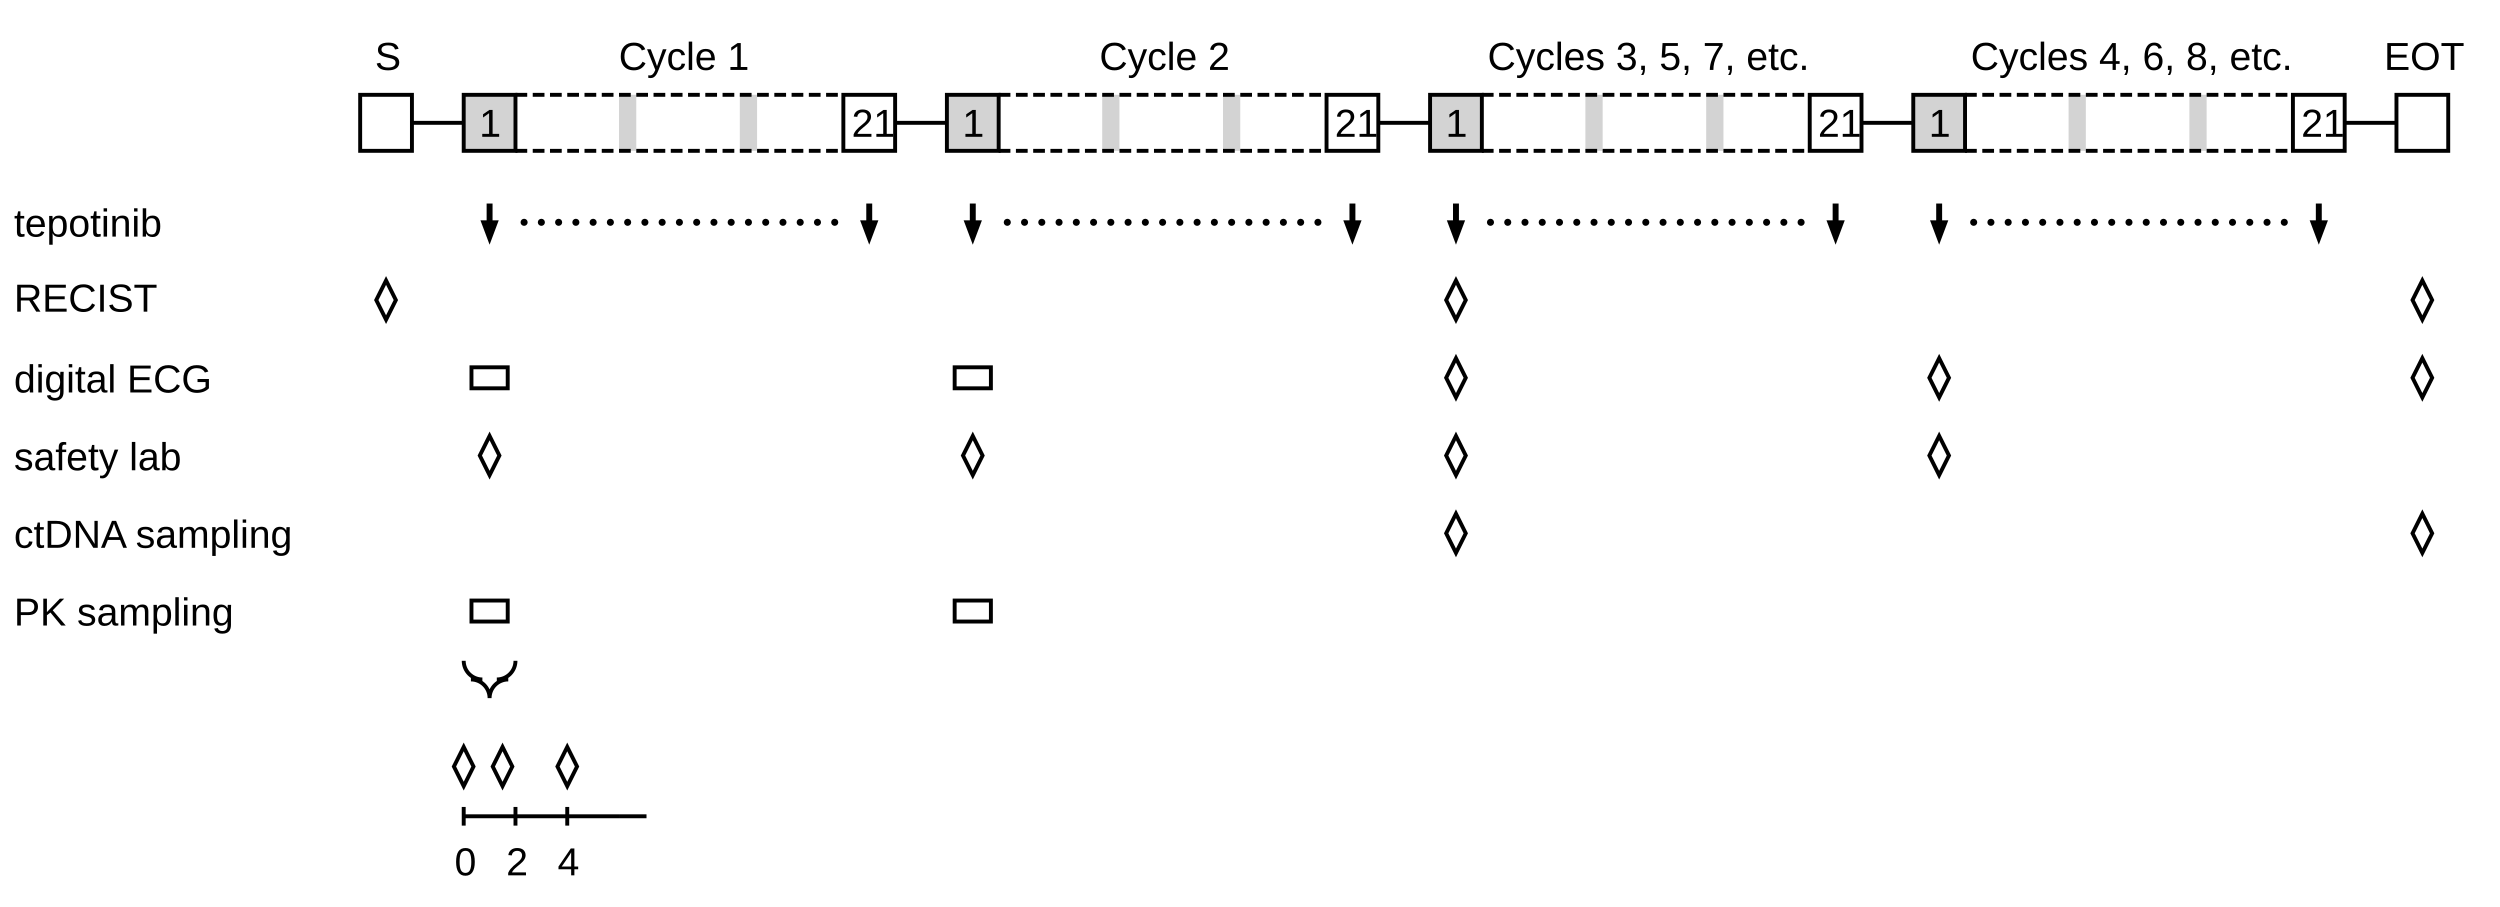
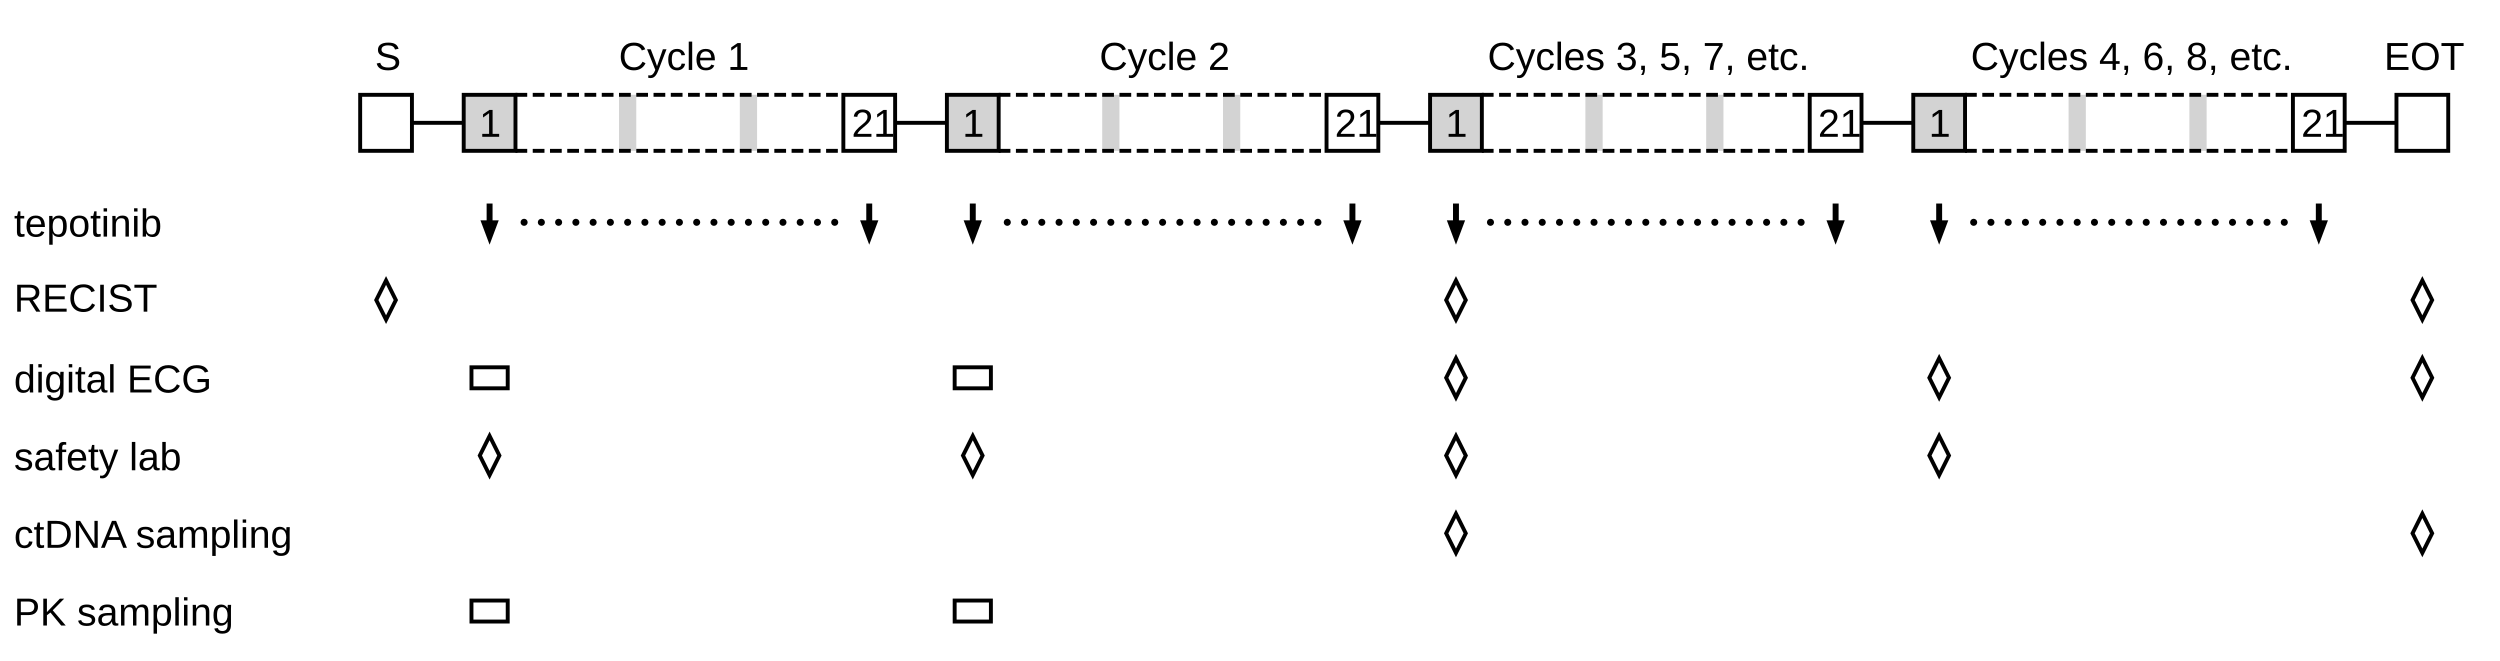
- <svg xmlns="http://www.w3.org/2000/svg" width="894.598" height="324.405">
+ <svg xmlns="http://www.w3.org/2000/svg" width="894.598" height="236.455">
  <style>text {font-family: Arial; font-size: 14px ;}</style>
  <text x="134.156" y="25.032">S</text>
  <text x="221.414" y="25.032">Cycle 1</text>
  <text x="393.402" y="25.032">Cycle 2</text>
  <text x="532.307" y="25.032">Cycles 3, 5, 7, etc.</text>
  <text x="705.211" y="25.032">Cycles 4, 6, 8, etc.</text>
  <text x="853.114" y="25.032">EOT</text>
  <rect x="128.882" y="33.932" width="18.525" height="20.043" style="stroke:black;  stroke-width:1.4; fill:none;" />
  <text x="138.145" y="48.964" />
  <line x1="147.407" y1="43.953" x2="165.933" y2="43.953" style="stroke:black; stroke-width:1.4; " />
  <rect x="165.933" y="33.932" width="18.525" height="20.043" style="stroke:black;  stroke-width:0; fill:lightgray;" />
  <rect x="165.933" y="33.932" width="18.525" height="20.043" style="stroke:black;  stroke-width:1.4; fill:none;" />
  <text x="171.504" y="48.964">1</text>
  <line x1="184.458" y1="33.932" x2="190.633" y2="33.932" style="stroke:black; stroke-width:1.4; stroke-dasharray: 4.2 4.2" />
  <line x1="184.458" y1="53.975" x2="190.633" y2="53.975" style="stroke:black; stroke-width:1.4; stroke-dasharray: 4.2 4.2" />
  <text x="187.546" y="48.964" />
  <line x1="190.633" y1="33.932" x2="196.808" y2="33.932" style="stroke:black; stroke-width:1.4; stroke-dasharray: 4.2 4.2" />
  <line x1="190.633" y1="53.975" x2="196.808" y2="53.975" style="stroke:black; stroke-width:1.4; stroke-dasharray: 4.2 4.2" />
  <text x="193.721" y="48.964" />
  <line x1="196.808" y1="33.932" x2="202.983" y2="33.932" style="stroke:black; stroke-width:1.4; stroke-dasharray: 4.2 4.2" />
  <line x1="196.808" y1="53.975" x2="202.983" y2="53.975" style="stroke:black; stroke-width:1.4; stroke-dasharray: 4.2 4.2" />
  <text x="199.896" y="48.964" />
  <line x1="202.983" y1="33.932" x2="209.159" y2="33.932" style="stroke:black; stroke-width:1.4; stroke-dasharray: 4.2 4.2" />
  <line x1="202.983" y1="53.975" x2="209.159" y2="53.975" style="stroke:black; stroke-width:1.4; stroke-dasharray: 4.2 4.2" />
  <text x="206.071" y="48.964" />
  <line x1="209.159" y1="33.932" x2="215.334" y2="33.932" style="stroke:black; stroke-width:1.4; stroke-dasharray: 4.2 4.2" />
  <line x1="209.159" y1="53.975" x2="215.334" y2="53.975" style="stroke:black; stroke-width:1.4; stroke-dasharray: 4.2 4.2" />
  <text x="212.246" y="48.964" />
  <line x1="215.334" y1="33.932" x2="221.509" y2="33.932" style="stroke:black; stroke-width:1.4; stroke-dasharray: 4.2 4.2" />
  <line x1="215.334" y1="53.975" x2="221.509" y2="53.975" style="stroke:black; stroke-width:1.4; stroke-dasharray: 4.2 4.2" />
  <text x="218.421" y="48.964" />
  <rect x="221.509" y="33.932" width="6.175" height="20.043" style="stroke:black;  stroke-width:0; fill:lightgray;" />
  <line x1="221.509" y1="33.932" x2="227.684" y2="33.932" style="stroke:black; stroke-width:1.4; stroke-dasharray: 4.2 4.2" />
  <line x1="221.509" y1="53.975" x2="227.684" y2="53.975" style="stroke:black; stroke-width:1.4; stroke-dasharray: 4.2 4.2" />
  <text x="224.596" y="48.964" />
  <line x1="227.684" y1="33.932" x2="233.859" y2="33.932" style="stroke:black; stroke-width:1.4; stroke-dasharray: 4.2 4.2" />
  <line x1="227.684" y1="53.975" x2="233.859" y2="53.975" style="stroke:black; stroke-width:1.4; stroke-dasharray: 4.2 4.2" />
  <text x="230.771" y="48.964" />
  <line x1="233.859" y1="33.932" x2="240.034" y2="33.932" style="stroke:black; stroke-width:1.4; stroke-dasharray: 4.2 4.2" />
  <line x1="233.859" y1="53.975" x2="240.034" y2="53.975" style="stroke:black; stroke-width:1.4; stroke-dasharray: 4.2 4.2" />
  <text x="236.947" y="48.964" />
  <line x1="240.034" y1="33.932" x2="246.209" y2="33.932" style="stroke:black; stroke-width:1.4; stroke-dasharray: 4.2 4.2" />
  <line x1="240.034" y1="53.975" x2="246.209" y2="53.975" style="stroke:black; stroke-width:1.4; stroke-dasharray: 4.2 4.2" />
  <text x="243.122" y="48.964" />
  <line x1="246.209" y1="33.932" x2="252.384" y2="33.932" style="stroke:black; stroke-width:1.4; stroke-dasharray: 4.2 4.2" />
  <line x1="246.209" y1="53.975" x2="252.384" y2="53.975" style="stroke:black; stroke-width:1.4; stroke-dasharray: 4.2 4.2" />
  <text x="249.297" y="48.964" />
  <line x1="252.384" y1="33.932" x2="258.56" y2="33.932" style="stroke:black; stroke-width:1.4; stroke-dasharray: 4.2 4.2" />
  <line x1="252.384" y1="53.975" x2="258.56" y2="53.975" style="stroke:black; stroke-width:1.4; stroke-dasharray: 4.2 4.2" />
  <text x="255.472" y="48.964" />
  <line x1="258.56" y1="33.932" x2="264.735" y2="33.932" style="stroke:black; stroke-width:1.4; stroke-dasharray: 4.2 4.2" />
  <line x1="258.56" y1="53.975" x2="264.735" y2="53.975" style="stroke:black; stroke-width:1.4; stroke-dasharray: 4.2 4.2" />
  <text x="261.647" y="48.964" />
  <rect x="264.735" y="33.932" width="6.175" height="20.043" style="stroke:black;  stroke-width:0; fill:lightgray;" />
  <line x1="264.735" y1="33.932" x2="270.91" y2="33.932" style="stroke:black; stroke-width:1.4; stroke-dasharray: 4.2 4.2" />
  <line x1="264.735" y1="53.975" x2="270.91" y2="53.975" style="stroke:black; stroke-width:1.4; stroke-dasharray: 4.2 4.2" />
  <text x="267.822" y="48.964" />
  <line x1="270.91" y1="33.932" x2="277.085" y2="33.932" style="stroke:black; stroke-width:1.4; stroke-dasharray: 4.2 4.2" />
  <line x1="270.91" y1="53.975" x2="277.085" y2="53.975" style="stroke:black; stroke-width:1.4; stroke-dasharray: 4.2 4.2" />
  <text x="273.997" y="48.964" />
  <line x1="277.085" y1="33.932" x2="283.26" y2="33.932" style="stroke:black; stroke-width:1.4; stroke-dasharray: 4.2 4.2" />
  <line x1="277.085" y1="53.975" x2="283.26" y2="53.975" style="stroke:black; stroke-width:1.4; stroke-dasharray: 4.2 4.2" />
  <text x="280.173" y="48.964" />
  <line x1="283.26" y1="33.932" x2="289.435" y2="33.932" style="stroke:black; stroke-width:1.4; stroke-dasharray: 4.2 4.2" />
  <line x1="283.26" y1="53.975" x2="289.435" y2="53.975" style="stroke:black; stroke-width:1.4; stroke-dasharray: 4.2 4.2" />
  <text x="286.348" y="48.964" />
  <line x1="289.435" y1="33.932" x2="295.61" y2="33.932" style="stroke:black; stroke-width:1.4; stroke-dasharray: 4.2 4.2" />
  <line x1="289.435" y1="53.975" x2="295.61" y2="53.975" style="stroke:black; stroke-width:1.4; stroke-dasharray: 4.2 4.2" />
  <text x="292.523" y="48.964" />
  <line x1="295.61" y1="33.932" x2="301.785" y2="33.932" style="stroke:black; stroke-width:1.4; stroke-dasharray: 4.2 4.2" />
  <line x1="295.61" y1="53.975" x2="301.785" y2="53.975" style="stroke:black; stroke-width:1.4; stroke-dasharray: 4.2 4.2" />
  <text x="298.698" y="48.964" />
  <rect x="301.785" y="33.932" width="18.525" height="20.043" style="stroke:black;  stroke-width:1.4; fill:none;" />
  <text x="304.752" y="48.964">21</text>
  <line x1="320.311" y1="43.953" x2="338.836" y2="43.953" style="stroke:black; stroke-width:1.4; " />
  <rect x="338.836" y="33.932" width="18.525" height="20.043" style="stroke:black;  stroke-width:0; fill:lightgray;" />
  <rect x="338.836" y="33.932" width="18.525" height="20.043" style="stroke:black;  stroke-width:1.4; fill:none;" />
  <text x="344.408" y="48.964">1</text>
  <line x1="357.362" y1="33.932" x2="363.537" y2="33.932" style="stroke:black; stroke-width:1.4; stroke-dasharray: 4.2 4.2" />
  <line x1="357.362" y1="53.975" x2="363.537" y2="53.975" style="stroke:black; stroke-width:1.4; stroke-dasharray: 4.2 4.2" />
  <text x="360.449" y="48.964" />
  <line x1="363.537" y1="33.932" x2="369.712" y2="33.932" style="stroke:black; stroke-width:1.4; stroke-dasharray: 4.2 4.2" />
  <line x1="363.537" y1="53.975" x2="369.712" y2="53.975" style="stroke:black; stroke-width:1.4; stroke-dasharray: 4.2 4.2" />
  <text x="366.624" y="48.964" />
  <line x1="369.712" y1="33.932" x2="375.887" y2="33.932" style="stroke:black; stroke-width:1.4; stroke-dasharray: 4.2 4.2" />
  <line x1="369.712" y1="53.975" x2="375.887" y2="53.975" style="stroke:black; stroke-width:1.4; stroke-dasharray: 4.2 4.2" />
  <text x="372.799" y="48.964" />
  <line x1="375.887" y1="33.932" x2="382.062" y2="33.932" style="stroke:black; stroke-width:1.4; stroke-dasharray: 4.2 4.2" />
  <line x1="375.887" y1="53.975" x2="382.062" y2="53.975" style="stroke:black; stroke-width:1.4; stroke-dasharray: 4.2 4.2" />
  <text x="378.975" y="48.964" />
  <line x1="382.062" y1="33.932" x2="388.237" y2="33.932" style="stroke:black; stroke-width:1.4; stroke-dasharray: 4.2 4.2" />
  <line x1="382.062" y1="53.975" x2="388.237" y2="53.975" style="stroke:black; stroke-width:1.4; stroke-dasharray: 4.2 4.2" />
  <text x="385.15" y="48.964" />
  <line x1="388.237" y1="33.932" x2="394.412" y2="33.932" style="stroke:black; stroke-width:1.4; stroke-dasharray: 4.2 4.2" />
  <line x1="388.237" y1="53.975" x2="394.412" y2="53.975" style="stroke:black; stroke-width:1.4; stroke-dasharray: 4.2 4.2" />
  <text x="391.325" y="48.964" />
  <rect x="394.412" y="33.932" width="6.175" height="20.043" style="stroke:black;  stroke-width:0; fill:lightgray;" />
  <line x1="394.412" y1="33.932" x2="400.588" y2="33.932" style="stroke:black; stroke-width:1.4; stroke-dasharray: 4.2 4.2" />
  <line x1="394.412" y1="53.975" x2="400.588" y2="53.975" style="stroke:black; stroke-width:1.4; stroke-dasharray: 4.2 4.2" />
  <text x="397.5" y="48.964" />
  <line x1="400.588" y1="33.932" x2="406.763" y2="33.932" style="stroke:black; stroke-width:1.4; stroke-dasharray: 4.2 4.2" />
  <line x1="400.588" y1="53.975" x2="406.763" y2="53.975" style="stroke:black; stroke-width:1.4; stroke-dasharray: 4.2 4.2" />
  <text x="403.675" y="48.964" />
  <line x1="406.763" y1="33.932" x2="412.938" y2="33.932" style="stroke:black; stroke-width:1.4; stroke-dasharray: 4.2 4.2" />
  <line x1="406.763" y1="53.975" x2="412.938" y2="53.975" style="stroke:black; stroke-width:1.4; stroke-dasharray: 4.2 4.2" />
  <text x="409.85" y="48.964" />
  <line x1="412.938" y1="33.932" x2="419.113" y2="33.932" style="stroke:black; stroke-width:1.4; stroke-dasharray: 4.2 4.2" />
  <line x1="412.938" y1="53.975" x2="419.113" y2="53.975" style="stroke:black; stroke-width:1.4; stroke-dasharray: 4.2 4.2" />
  <text x="416.025" y="48.964" />
  <line x1="419.113" y1="33.932" x2="425.288" y2="33.932" style="stroke:black; stroke-width:1.4; stroke-dasharray: 4.2 4.2" />
  <line x1="419.113" y1="53.975" x2="425.288" y2="53.975" style="stroke:black; stroke-width:1.4; stroke-dasharray: 4.2 4.2" />
  <text x="422.201" y="48.964" />
  <line x1="425.288" y1="33.932" x2="431.463" y2="33.932" style="stroke:black; stroke-width:1.4; stroke-dasharray: 4.2 4.2" />
  <line x1="425.288" y1="53.975" x2="431.463" y2="53.975" style="stroke:black; stroke-width:1.4; stroke-dasharray: 4.2 4.2" />
  <text x="428.376" y="48.964" />
  <line x1="431.463" y1="33.932" x2="437.638" y2="33.932" style="stroke:black; stroke-width:1.4; stroke-dasharray: 4.2 4.2" />
  <line x1="431.463" y1="53.975" x2="437.638" y2="53.975" style="stroke:black; stroke-width:1.4; stroke-dasharray: 4.2 4.2" />
  <text x="434.551" y="48.964" />
  <rect x="437.638" y="33.932" width="6.175" height="20.043" style="stroke:black;  stroke-width:0; fill:lightgray;" />
  <line x1="437.638" y1="33.932" x2="443.813" y2="33.932" style="stroke:black; stroke-width:1.4; stroke-dasharray: 4.2 4.2" />
  <line x1="437.638" y1="53.975" x2="443.813" y2="53.975" style="stroke:black; stroke-width:1.4; stroke-dasharray: 4.2 4.2" />
  <text x="440.726" y="48.964" />
  <line x1="443.813" y1="33.932" x2="449.989" y2="33.932" style="stroke:black; stroke-width:1.4; stroke-dasharray: 4.2 4.2" />
  <line x1="443.813" y1="53.975" x2="449.989" y2="53.975" style="stroke:black; stroke-width:1.4; stroke-dasharray: 4.2 4.2" />
  <text x="446.901" y="48.964" />
  <line x1="449.989" y1="33.932" x2="456.164" y2="33.932" style="stroke:black; stroke-width:1.4; stroke-dasharray: 4.2 4.2" />
  <line x1="449.989" y1="53.975" x2="456.164" y2="53.975" style="stroke:black; stroke-width:1.4; stroke-dasharray: 4.2 4.2" />
  <text x="453.076" y="48.964" />
  <line x1="456.164" y1="33.932" x2="462.339" y2="33.932" style="stroke:black; stroke-width:1.4; stroke-dasharray: 4.2 4.2" />
  <line x1="456.164" y1="53.975" x2="462.339" y2="53.975" style="stroke:black; stroke-width:1.4; stroke-dasharray: 4.2 4.2" />
  <text x="459.251" y="48.964" />
  <line x1="462.339" y1="33.932" x2="468.514" y2="33.932" style="stroke:black; stroke-width:1.4; stroke-dasharray: 4.2 4.2" />
  <line x1="462.339" y1="53.975" x2="468.514" y2="53.975" style="stroke:black; stroke-width:1.4; stroke-dasharray: 4.2 4.2" />
  <text x="465.426" y="48.964" />
  <line x1="468.514" y1="33.932" x2="474.689" y2="33.932" style="stroke:black; stroke-width:1.4; stroke-dasharray: 4.2 4.2" />
  <line x1="468.514" y1="53.975" x2="474.689" y2="53.975" style="stroke:black; stroke-width:1.4; stroke-dasharray: 4.2 4.2" />
  <text x="471.602" y="48.964" />
  <rect x="474.689" y="33.932" width="18.525" height="20.043" style="stroke:black;  stroke-width:1.4; fill:none;" />
  <text x="477.656" y="48.964">21</text>
  <line x1="493.215" y1="43.953" x2="511.74" y2="43.953" style="stroke:black; stroke-width:1.4; " />
  <rect x="511.74" y="33.932" width="18.525" height="20.043" style="stroke:black;  stroke-width:0; fill:lightgray;" />
  <rect x="511.74" y="33.932" width="18.525" height="20.043" style="stroke:black;  stroke-width:1.4; fill:none;" />
  <text x="517.311" y="48.964">1</text>
  <line x1="530.265" y1="33.932" x2="536.44" y2="33.932" style="stroke:black; stroke-width:1.4; stroke-dasharray: 4.2 4.2" />
  <line x1="530.265" y1="53.975" x2="536.44" y2="53.975" style="stroke:black; stroke-width:1.4; stroke-dasharray: 4.2 4.2" />
  <text x="533.353" y="48.964" />
  <line x1="536.44" y1="33.932" x2="542.616" y2="33.932" style="stroke:black; stroke-width:1.4; stroke-dasharray: 4.2 4.2" />
  <line x1="536.44" y1="53.975" x2="542.616" y2="53.975" style="stroke:black; stroke-width:1.4; stroke-dasharray: 4.2 4.2" />
  <text x="539.528" y="48.964" />
  <line x1="542.616" y1="33.932" x2="548.791" y2="33.932" style="stroke:black; stroke-width:1.4; stroke-dasharray: 4.2 4.2" />
  <line x1="542.616" y1="53.975" x2="548.791" y2="53.975" style="stroke:black; stroke-width:1.4; stroke-dasharray: 4.2 4.2" />
  <text x="545.703" y="48.964" />
  <line x1="548.791" y1="33.932" x2="554.966" y2="33.932" style="stroke:black; stroke-width:1.4; stroke-dasharray: 4.2 4.2" />
  <line x1="548.791" y1="53.975" x2="554.966" y2="53.975" style="stroke:black; stroke-width:1.4; stroke-dasharray: 4.2 4.2" />
  <text x="551.878" y="48.964" />
  <line x1="554.966" y1="33.932" x2="561.141" y2="33.932" style="stroke:black; stroke-width:1.4; stroke-dasharray: 4.2 4.2" />
  <line x1="554.966" y1="53.975" x2="561.141" y2="53.975" style="stroke:black; stroke-width:1.4; stroke-dasharray: 4.2 4.2" />
  <text x="558.053" y="48.964" />
  <line x1="561.141" y1="33.932" x2="567.316" y2="33.932" style="stroke:black; stroke-width:1.4; stroke-dasharray: 4.2 4.2" />
  <line x1="561.141" y1="53.975" x2="567.316" y2="53.975" style="stroke:black; stroke-width:1.4; stroke-dasharray: 4.2 4.2" />
  <text x="564.229" y="48.964" />
  <rect x="567.316" y="33.932" width="6.175" height="20.043" style="stroke:black;  stroke-width:0; fill:lightgray;" />
  <line x1="567.316" y1="33.932" x2="573.491" y2="33.932" style="stroke:black; stroke-width:1.4; stroke-dasharray: 4.2 4.2" />
  <line x1="567.316" y1="53.975" x2="573.491" y2="53.975" style="stroke:black; stroke-width:1.4; stroke-dasharray: 4.2 4.2" />
  <text x="570.404" y="48.964" />
  <line x1="573.491" y1="33.932" x2="579.666" y2="33.932" style="stroke:black; stroke-width:1.4; stroke-dasharray: 4.2 4.2" />
  <line x1="573.491" y1="53.975" x2="579.666" y2="53.975" style="stroke:black; stroke-width:1.4; stroke-dasharray: 4.2 4.2" />
  <text x="576.579" y="48.964" />
  <line x1="579.666" y1="33.932" x2="585.841" y2="33.932" style="stroke:black; stroke-width:1.4; stroke-dasharray: 4.2 4.2" />
  <line x1="579.666" y1="53.975" x2="585.841" y2="53.975" style="stroke:black; stroke-width:1.4; stroke-dasharray: 4.2 4.2" />
  <text x="582.754" y="48.964" />
  <line x1="585.841" y1="33.932" x2="592.017" y2="33.932" style="stroke:black; stroke-width:1.4; stroke-dasharray: 4.2 4.2" />
  <line x1="585.841" y1="53.975" x2="592.017" y2="53.975" style="stroke:black; stroke-width:1.4; stroke-dasharray: 4.2 4.2" />
  <text x="588.929" y="48.964" />
  <line x1="592.017" y1="33.932" x2="598.192" y2="33.932" style="stroke:black; stroke-width:1.4; stroke-dasharray: 4.2 4.2" />
  <line x1="592.017" y1="53.975" x2="598.192" y2="53.975" style="stroke:black; stroke-width:1.4; stroke-dasharray: 4.2 4.2" />
  <text x="595.104" y="48.964" />
  <line x1="598.192" y1="33.932" x2="604.367" y2="33.932" style="stroke:black; stroke-width:1.4; stroke-dasharray: 4.2 4.2" />
  <line x1="598.192" y1="53.975" x2="604.367" y2="53.975" style="stroke:black; stroke-width:1.4; stroke-dasharray: 4.2 4.2" />
  <text x="601.279" y="48.964" />
  <line x1="604.367" y1="33.932" x2="610.542" y2="33.932" style="stroke:black; stroke-width:1.4; stroke-dasharray: 4.2 4.2" />
  <line x1="604.367" y1="53.975" x2="610.542" y2="53.975" style="stroke:black; stroke-width:1.4; stroke-dasharray: 4.2 4.2" />
  <text x="607.454" y="48.964" />
  <rect x="610.542" y="33.932" width="6.175" height="20.043" style="stroke:black;  stroke-width:0; fill:lightgray;" />
  <line x1="610.542" y1="33.932" x2="616.717" y2="33.932" style="stroke:black; stroke-width:1.4; stroke-dasharray: 4.2 4.2" />
  <line x1="610.542" y1="53.975" x2="616.717" y2="53.975" style="stroke:black; stroke-width:1.4; stroke-dasharray: 4.2 4.2" />
  <text x="613.63" y="48.964" />
  <line x1="616.717" y1="33.932" x2="622.892" y2="33.932" style="stroke:black; stroke-width:1.4; stroke-dasharray: 4.2 4.2" />
  <line x1="616.717" y1="53.975" x2="622.892" y2="53.975" style="stroke:black; stroke-width:1.4; stroke-dasharray: 4.2 4.2" />
  <text x="619.805" y="48.964" />
  <line x1="622.892" y1="33.932" x2="629.067" y2="33.932" style="stroke:black; stroke-width:1.4; stroke-dasharray: 4.2 4.2" />
  <line x1="622.892" y1="53.975" x2="629.067" y2="53.975" style="stroke:black; stroke-width:1.4; stroke-dasharray: 4.2 4.2" />
  <text x="625.98" y="48.964" />
  <line x1="629.067" y1="33.932" x2="635.243" y2="33.932" style="stroke:black; stroke-width:1.4; stroke-dasharray: 4.2 4.2" />
  <line x1="629.067" y1="53.975" x2="635.243" y2="53.975" style="stroke:black; stroke-width:1.4; stroke-dasharray: 4.2 4.2" />
  <text x="632.155" y="48.964" />
  <line x1="635.243" y1="33.932" x2="641.418" y2="33.932" style="stroke:black; stroke-width:1.4; stroke-dasharray: 4.2 4.2" />
  <line x1="635.243" y1="53.975" x2="641.418" y2="53.975" style="stroke:black; stroke-width:1.4; stroke-dasharray: 4.2 4.2" />
  <text x="638.33" y="48.964" />
  <line x1="641.418" y1="33.932" x2="647.593" y2="33.932" style="stroke:black; stroke-width:1.4; stroke-dasharray: 4.2 4.2" />
  <line x1="641.418" y1="53.975" x2="647.593" y2="53.975" style="stroke:black; stroke-width:1.4; stroke-dasharray: 4.2 4.2" />
  <text x="644.505" y="48.964" />
  <rect x="647.593" y="33.932" width="18.525" height="20.043" style="stroke:black;  stroke-width:1.4; fill:none;" />
  <text x="650.56" y="48.964">21</text>
  <line x1="666.118" y1="43.953" x2="684.644" y2="43.953" style="stroke:black; stroke-width:1.4; " />
  <rect x="684.644" y="33.932" width="18.525" height="20.043" style="stroke:black;  stroke-width:0; fill:lightgray;" />
  <rect x="684.644" y="33.932" width="18.525" height="20.043" style="stroke:black;  stroke-width:1.4; fill:none;" />
  <text x="690.215" y="48.964">1</text>
  <line x1="703.169" y1="33.932" x2="709.344" y2="33.932" style="stroke:black; stroke-width:1.4; stroke-dasharray: 4.2 4.2" />
  <line x1="703.169" y1="53.975" x2="709.344" y2="53.975" style="stroke:black; stroke-width:1.4; stroke-dasharray: 4.2 4.2" />
  <text x="706.257" y="48.964" />
  <line x1="709.344" y1="33.932" x2="715.519" y2="33.932" style="stroke:black; stroke-width:1.4; stroke-dasharray: 4.2 4.2" />
  <line x1="709.344" y1="53.975" x2="715.519" y2="53.975" style="stroke:black; stroke-width:1.4; stroke-dasharray: 4.2 4.2" />
  <text x="712.432" y="48.964" />
  <line x1="715.519" y1="33.932" x2="721.694" y2="33.932" style="stroke:black; stroke-width:1.4; stroke-dasharray: 4.2 4.2" />
  <line x1="715.519" y1="53.975" x2="721.694" y2="53.975" style="stroke:black; stroke-width:1.4; stroke-dasharray: 4.2 4.2" />
  <text x="718.607" y="48.964" />
  <line x1="721.694" y1="33.932" x2="727.869" y2="33.932" style="stroke:black; stroke-width:1.4; stroke-dasharray: 4.2 4.2" />
  <line x1="721.694" y1="53.975" x2="727.869" y2="53.975" style="stroke:black; stroke-width:1.4; stroke-dasharray: 4.2 4.2" />
  <text x="724.782" y="48.964" />
  <line x1="727.869" y1="33.932" x2="734.045" y2="33.932" style="stroke:black; stroke-width:1.4; stroke-dasharray: 4.2 4.2" />
  <line x1="727.869" y1="53.975" x2="734.045" y2="53.975" style="stroke:black; stroke-width:1.4; stroke-dasharray: 4.2 4.2" />
  <text x="730.957" y="48.964" />
  <line x1="734.045" y1="33.932" x2="740.22" y2="33.932" style="stroke:black; stroke-width:1.4; stroke-dasharray: 4.2 4.2" />
  <line x1="734.045" y1="53.975" x2="740.22" y2="53.975" style="stroke:black; stroke-width:1.4; stroke-dasharray: 4.2 4.2" />
  <text x="737.132" y="48.964" />
  <rect x="740.22" y="33.932" width="6.175" height="20.043" style="stroke:black;  stroke-width:0; fill:lightgray;" />
  <line x1="740.22" y1="33.932" x2="746.395" y2="33.932" style="stroke:black; stroke-width:1.4; stroke-dasharray: 4.2 4.2" />
  <line x1="740.22" y1="53.975" x2="746.395" y2="53.975" style="stroke:black; stroke-width:1.4; stroke-dasharray: 4.2 4.2" />
  <text x="743.307" y="48.964" />
  <line x1="746.395" y1="33.932" x2="752.57" y2="33.932" style="stroke:black; stroke-width:1.4; stroke-dasharray: 4.2 4.2" />
  <line x1="746.395" y1="53.975" x2="752.57" y2="53.975" style="stroke:black; stroke-width:1.4; stroke-dasharray: 4.2 4.2" />
  <text x="749.482" y="48.964" />
  <line x1="752.57" y1="33.932" x2="758.745" y2="33.932" style="stroke:black; stroke-width:1.4; stroke-dasharray: 4.2 4.2" />
  <line x1="752.57" y1="53.975" x2="758.745" y2="53.975" style="stroke:black; stroke-width:1.4; stroke-dasharray: 4.2 4.2" />
  <text x="755.658" y="48.964" />
  <line x1="758.745" y1="33.932" x2="764.92" y2="33.932" style="stroke:black; stroke-width:1.4; stroke-dasharray: 4.2 4.2" />
  <line x1="758.745" y1="53.975" x2="764.92" y2="53.975" style="stroke:black; stroke-width:1.4; stroke-dasharray: 4.2 4.2" />
  <text x="761.833" y="48.964" />
  <line x1="764.92" y1="33.932" x2="771.095" y2="33.932" style="stroke:black; stroke-width:1.4; stroke-dasharray: 4.2 4.2" />
  <line x1="764.92" y1="53.975" x2="771.095" y2="53.975" style="stroke:black; stroke-width:1.4; stroke-dasharray: 4.2 4.2" />
  <text x="768.008" y="48.964" />
  <line x1="771.095" y1="33.932" x2="777.271" y2="33.932" style="stroke:black; stroke-width:1.4; stroke-dasharray: 4.2 4.2" />
  <line x1="771.095" y1="53.975" x2="777.271" y2="53.975" style="stroke:black; stroke-width:1.4; stroke-dasharray: 4.2 4.2" />
  <text x="774.183" y="48.964" />
  <line x1="777.271" y1="33.932" x2="783.446" y2="33.932" style="stroke:black; stroke-width:1.4; stroke-dasharray: 4.2 4.2" />
  <line x1="777.271" y1="53.975" x2="783.446" y2="53.975" style="stroke:black; stroke-width:1.4; stroke-dasharray: 4.2 4.2" />
  <text x="780.358" y="48.964" />
  <rect x="783.446" y="33.932" width="6.175" height="20.043" style="stroke:black;  stroke-width:0; fill:lightgray;" />
  <line x1="783.446" y1="33.932" x2="789.621" y2="33.932" style="stroke:black; stroke-width:1.4; stroke-dasharray: 4.2 4.2" />
  <line x1="783.446" y1="53.975" x2="789.621" y2="53.975" style="stroke:black; stroke-width:1.4; stroke-dasharray: 4.2 4.2" />
  <text x="786.533" y="48.964" />
  <line x1="789.621" y1="33.932" x2="795.796" y2="33.932" style="stroke:black; stroke-width:1.4; stroke-dasharray: 4.2 4.2" />
  <line x1="789.621" y1="53.975" x2="795.796" y2="53.975" style="stroke:black; stroke-width:1.4; stroke-dasharray: 4.2 4.2" />
  <text x="792.708" y="48.964" />
  <line x1="795.796" y1="33.932" x2="801.971" y2="33.932" style="stroke:black; stroke-width:1.4; stroke-dasharray: 4.2 4.2" />
  <line x1="795.796" y1="53.975" x2="801.971" y2="53.975" style="stroke:black; stroke-width:1.4; stroke-dasharray: 4.2 4.2" />
  <text x="798.883" y="48.964" />
  <line x1="801.971" y1="33.932" x2="808.146" y2="33.932" style="stroke:black; stroke-width:1.4; stroke-dasharray: 4.2 4.2" />
  <line x1="801.971" y1="53.975" x2="808.146" y2="53.975" style="stroke:black; stroke-width:1.4; stroke-dasharray: 4.2 4.2" />
  <text x="805.059" y="48.964" />
  <line x1="808.146" y1="33.932" x2="814.321" y2="33.932" style="stroke:black; stroke-width:1.4; stroke-dasharray: 4.2 4.2" />
  <line x1="808.146" y1="53.975" x2="814.321" y2="53.975" style="stroke:black; stroke-width:1.4; stroke-dasharray: 4.2 4.2" />
  <text x="811.234" y="48.964" />
  <line x1="814.321" y1="33.932" x2="820.496" y2="33.932" style="stroke:black; stroke-width:1.4; stroke-dasharray: 4.2 4.2" />
  <line x1="814.321" y1="53.975" x2="820.496" y2="53.975" style="stroke:black; stroke-width:1.4; stroke-dasharray: 4.2 4.2" />
  <text x="817.409" y="48.964" />
  <rect x="820.496" y="33.932" width="18.525" height="20.043" style="stroke:black;  stroke-width:1.4; fill:none;" />
  <text x="823.463" y="48.964">21</text>
  <line x1="839.022" y1="43.953" x2="857.547" y2="43.953" style="stroke:black; stroke-width:1.4; " />
  <rect x="857.547" y="33.932" width="18.525" height="20.043" style="stroke:black;  stroke-width:1.4; fill:none;" />
  <text x="866.81" y="48.964" />
  <text x="5" y="84.673">tepotinib</text>
  <path d="M174.835, 79.552 L174.835, 73.539 L175.556, 73.539 L175.556, 79.552 L177.45, 79.552 L175.195, 85.565 L172.94, 79.552 L174.835, 79.552 Z" style="stroke: black; fill: black; stroke-width:1.4; " />
  <circle cx="187.546" cy="79.552" r="0.668" style="stroke:black;  stroke-width:1.2; fill:black;" />
  <circle cx="193.721" cy="79.552" r="0.668" style="stroke:black;  stroke-width:1.2; fill:black;" />
  <circle cx="199.896" cy="79.552" r="0.668" style="stroke:black;  stroke-width:1.2; fill:black;" />
  <circle cx="206.071" cy="79.552" r="0.668" style="stroke:black;  stroke-width:1.2; fill:black;" />
  <circle cx="212.246" cy="79.552" r="0.668" style="stroke:black;  stroke-width:1.2; fill:black;" />
  <circle cx="218.421" cy="79.552" r="0.668" style="stroke:black;  stroke-width:1.2; fill:black;" />
  <circle cx="224.596" cy="79.552" r="0.668" style="stroke:black;  stroke-width:1.2; fill:black;" />
  <circle cx="230.771" cy="79.552" r="0.668" style="stroke:black;  stroke-width:1.2; fill:black;" />
  <circle cx="236.947" cy="79.552" r="0.668" style="stroke:black;  stroke-width:1.2; fill:black;" />
  <circle cx="243.122" cy="79.552" r="0.668" style="stroke:black;  stroke-width:1.2; fill:black;" />
  <circle cx="249.297" cy="79.552" r="0.668" style="stroke:black;  stroke-width:1.2; fill:black;" />
  <circle cx="255.472" cy="79.552" r="0.668" style="stroke:black;  stroke-width:1.2; fill:black;" />
  <circle cx="261.647" cy="79.552" r="0.668" style="stroke:black;  stroke-width:1.2; fill:black;" />
  <circle cx="267.822" cy="79.552" r="0.668" style="stroke:black;  stroke-width:1.2; fill:black;" />
  <circle cx="273.997" cy="79.552" r="0.668" style="stroke:black;  stroke-width:1.2; fill:black;" />
  <circle cx="280.173" cy="79.552" r="0.668" style="stroke:black;  stroke-width:1.2; fill:black;" />
  <circle cx="286.348" cy="79.552" r="0.668" style="stroke:black;  stroke-width:1.2; fill:black;" />
  <circle cx="292.523" cy="79.552" r="0.668" style="stroke:black;  stroke-width:1.2; fill:black;" />
  <circle cx="298.698" cy="79.552" r="0.668" style="stroke:black;  stroke-width:1.2; fill:black;" />
  <path d="M310.687, 79.552 L310.687, 73.539 L311.409, 73.539 L311.409, 79.552 L313.303, 79.552 L311.048, 85.565 L308.793, 79.552 L310.687, 79.552 Z" style="stroke: black; fill: black; stroke-width:1.4; " />
  <path d="M347.738, 79.552 L347.738, 73.539 L348.46, 73.539 L348.46, 79.552 L350.354, 79.552 L348.099, 85.565 L345.844, 79.552 L347.738, 79.552 Z" style="stroke: black; fill: black; stroke-width:1.4; " />
  <circle cx="360.449" cy="79.552" r="0.668" style="stroke:black;  stroke-width:1.2; fill:black;" />
  <circle cx="366.624" cy="79.552" r="0.668" style="stroke:black;  stroke-width:1.2; fill:black;" />
  <circle cx="372.799" cy="79.552" r="0.668" style="stroke:black;  stroke-width:1.2; fill:black;" />
  <circle cx="378.975" cy="79.552" r="0.668" style="stroke:black;  stroke-width:1.2; fill:black;" />
  <circle cx="385.15" cy="79.552" r="0.668" style="stroke:black;  stroke-width:1.2; fill:black;" />
  <circle cx="391.325" cy="79.552" r="0.668" style="stroke:black;  stroke-width:1.2; fill:black;" />
  <circle cx="397.5" cy="79.552" r="0.668" style="stroke:black;  stroke-width:1.2; fill:black;" />
  <circle cx="403.675" cy="79.552" r="0.668" style="stroke:black;  stroke-width:1.2; fill:black;" />
  <circle cx="409.85" cy="79.552" r="0.668" style="stroke:black;  stroke-width:1.2; fill:black;" />
  <circle cx="416.025" cy="79.552" r="0.668" style="stroke:black;  stroke-width:1.2; fill:black;" />
  <circle cx="422.201" cy="79.552" r="0.668" style="stroke:black;  stroke-width:1.2; fill:black;" />
  <circle cx="428.376" cy="79.552" r="0.668" style="stroke:black;  stroke-width:1.2; fill:black;" />
  <circle cx="434.551" cy="79.552" r="0.668" style="stroke:black;  stroke-width:1.2; fill:black;" />
  <circle cx="440.726" cy="79.552" r="0.668" style="stroke:black;  stroke-width:1.2; fill:black;" />
  <circle cx="446.901" cy="79.552" r="0.668" style="stroke:black;  stroke-width:1.2; fill:black;" />
  <circle cx="453.076" cy="79.552" r="0.668" style="stroke:black;  stroke-width:1.2; fill:black;" />
  <circle cx="459.251" cy="79.552" r="0.668" style="stroke:black;  stroke-width:1.2; fill:black;" />
  <circle cx="465.426" cy="79.552" r="0.668" style="stroke:black;  stroke-width:1.2; fill:black;" />
  <circle cx="471.602" cy="79.552" r="0.668" style="stroke:black;  stroke-width:1.2; fill:black;" />
  <path d="M483.591, 79.552 L483.591, 73.539 L484.313, 73.539 L484.313, 79.552 L486.207, 79.552 L483.952, 85.565 L481.697, 79.552 L483.591, 79.552 Z" style="stroke: black; fill: black; stroke-width:1.4; " />
  <path d="M520.642, 79.552 L520.642, 73.539 L521.363, 73.539 L521.363, 79.552 L523.257, 79.552 L521.003, 85.565 L518.748, 79.552 L520.642, 79.552 Z" style="stroke: black; fill: black; stroke-width:1.4; " />
  <circle cx="533.353" cy="79.552" r="0.668" style="stroke:black;  stroke-width:1.2; fill:black;" />
  <circle cx="539.528" cy="79.552" r="0.668" style="stroke:black;  stroke-width:1.2; fill:black;" />
  <circle cx="545.703" cy="79.552" r="0.668" style="stroke:black;  stroke-width:1.2; fill:black;" />
  <circle cx="551.878" cy="79.552" r="0.668" style="stroke:black;  stroke-width:1.2; fill:black;" />
  <circle cx="558.053" cy="79.552" r="0.668" style="stroke:black;  stroke-width:1.2; fill:black;" />
  <circle cx="564.229" cy="79.552" r="0.668" style="stroke:black;  stroke-width:1.2; fill:black;" />
  <circle cx="570.404" cy="79.552" r="0.668" style="stroke:black;  stroke-width:1.2; fill:black;" />
  <circle cx="576.579" cy="79.552" r="0.668" style="stroke:black;  stroke-width:1.2; fill:black;" />
  <circle cx="582.754" cy="79.552" r="0.668" style="stroke:black;  stroke-width:1.2; fill:black;" />
  <circle cx="588.929" cy="79.552" r="0.668" style="stroke:black;  stroke-width:1.2; fill:black;" />
  <circle cx="595.104" cy="79.552" r="0.668" style="stroke:black;  stroke-width:1.2; fill:black;" />
  <circle cx="601.279" cy="79.552" r="0.668" style="stroke:black;  stroke-width:1.2; fill:black;" />
  <circle cx="607.454" cy="79.552" r="0.668" style="stroke:black;  stroke-width:1.2; fill:black;" />
  <circle cx="613.63" cy="79.552" r="0.668" style="stroke:black;  stroke-width:1.2; fill:black;" />
  <circle cx="619.805" cy="79.552" r="0.668" style="stroke:black;  stroke-width:1.2; fill:black;" />
  <circle cx="625.98" cy="79.552" r="0.668" style="stroke:black;  stroke-width:1.2; fill:black;" />
  <circle cx="632.155" cy="79.552" r="0.668" style="stroke:black;  stroke-width:1.2; fill:black;" />
  <circle cx="638.33" cy="79.552" r="0.668" style="stroke:black;  stroke-width:1.2; fill:black;" />
  <circle cx="644.505" cy="79.552" r="0.668" style="stroke:black;  stroke-width:1.2; fill:black;" />
  <path d="M656.495, 79.552 L656.495, 73.539 L657.216, 73.539 L657.216, 79.552 L659.11, 79.552 L656.855, 85.565 L654.601, 79.552 L656.495, 79.552 Z" style="stroke: black; fill: black; stroke-width:1.4; " />
  <path d="M693.545, 79.552 L693.545, 73.539 L694.267, 73.539 L694.267, 79.552 L696.161, 79.552 L693.906, 85.565 L691.651, 79.552 L693.545, 79.552 Z" style="stroke: black; fill: black; stroke-width:1.4; " />
  <circle cx="706.257" cy="79.552" r="0.668" style="stroke:black;  stroke-width:1.2; fill:black;" />
  <circle cx="712.432" cy="79.552" r="0.668" style="stroke:black;  stroke-width:1.2; fill:black;" />
  <circle cx="718.607" cy="79.552" r="0.668" style="stroke:black;  stroke-width:1.2; fill:black;" />
  <circle cx="724.782" cy="79.552" r="0.668" style="stroke:black;  stroke-width:1.2; fill:black;" />
  <circle cx="730.957" cy="79.552" r="0.668" style="stroke:black;  stroke-width:1.2; fill:black;" />
  <circle cx="737.132" cy="79.552" r="0.668" style="stroke:black;  stroke-width:1.2; fill:black;" />
  <circle cx="743.307" cy="79.552" r="0.668" style="stroke:black;  stroke-width:1.2; fill:black;" />
  <circle cx="749.482" cy="79.552" r="0.668" style="stroke:black;  stroke-width:1.2; fill:black;" />
  <circle cx="755.658" cy="79.552" r="0.668" style="stroke:black;  stroke-width:1.2; fill:black;" />
  <circle cx="761.833" cy="79.552" r="0.668" style="stroke:black;  stroke-width:1.2; fill:black;" />
  <circle cx="768.008" cy="79.552" r="0.668" style="stroke:black;  stroke-width:1.2; fill:black;" />
  <circle cx="774.183" cy="79.552" r="0.668" style="stroke:black;  stroke-width:1.2; fill:black;" />
  <circle cx="780.358" cy="79.552" r="0.668" style="stroke:black;  stroke-width:1.2; fill:black;" />
  <circle cx="786.533" cy="79.552" r="0.668" style="stroke:black;  stroke-width:1.2; fill:black;" />
  <circle cx="792.708" cy="79.552" r="0.668" style="stroke:black;  stroke-width:1.2; fill:black;" />
  <circle cx="798.883" cy="79.552" r="0.668" style="stroke:black;  stroke-width:1.2; fill:black;" />
  <circle cx="805.059" cy="79.552" r="0.668" style="stroke:black;  stroke-width:1.2; fill:black;" />
  <circle cx="811.234" cy="79.552" r="0.668" style="stroke:black;  stroke-width:1.2; fill:black;" />
  <circle cx="817.409" cy="79.552" r="0.668" style="stroke:black;  stroke-width:1.2; fill:black;" />
  <path d="M829.398, 79.552 L829.398, 73.539 L830.12, 73.539 L830.12, 79.552 L832.014, 79.552 L829.759, 85.565 L827.504, 79.552 L829.398, 79.552 Z" style="stroke: black; fill: black; stroke-width:1.4; " />
  <text x="5" y="111.518">RECIST</text>
  <path d="M134.637, 107.373 L138.145, 100.358 L141.652, 107.373 L138.145, 114.388 L134.637, 107.373 Z" style="stroke: black; fill: none; stroke-width:1.4; " />
  <path d="M517.495, 107.373 L521.003, 100.358 L524.51, 107.373 L521.003, 114.388 L517.495, 107.373 Z" style="stroke: black; fill: none; stroke-width:1.4; " />
  <path d="M863.302, 107.373 L866.81, 100.358 L870.317, 107.373 L866.81, 114.388 L863.302, 107.373 Z" style="stroke: black; fill: none; stroke-width:1.4; " />
  <text x="5" y="140.449">digital ECG</text>
  <path d="M168.711, 138.951 L168.711, 131.435 L181.679, 131.435 L181.679, 138.951 L168.711, 138.951 Z" style="stroke: black; fill: none; stroke-width:1.4; " />
  <path d="M341.615, 138.951 L341.615, 131.435 L354.583, 131.435 L354.583, 138.951 L341.615, 138.951 Z" style="stroke: black; fill: none; stroke-width:1.4; " />
  <path d="M517.495, 135.193 L521.003, 128.178 L524.51, 135.193 L521.003, 142.208 L517.495, 135.193 Z" style="stroke: black; fill: none; stroke-width:1.4; " />
  <path d="M690.399, 135.193 L693.906, 128.178 L697.414, 135.193 L693.906, 142.208 L690.399, 135.193 Z" style="stroke: black; fill: none; stroke-width:1.4; " />
  <path d="M863.302, 135.193 L866.81, 128.178 L870.317, 135.193 L866.81, 142.208 L863.302, 135.193 Z" style="stroke: black; fill: none; stroke-width:1.4; " />
  <text x="5" y="168.27">safety lab</text>
  <path d="M171.688, 163.014 L175.195, 155.999 L178.703, 163.014 L175.195, 170.029 L171.688, 163.014 Z" style="stroke: black; fill: none; stroke-width:1.4; " />
  <path d="M344.591, 163.014 L348.099, 155.999 L351.606, 163.014 L348.099, 170.029 L344.591, 163.014 Z" style="stroke: black; fill: none; stroke-width:1.4; " />
  <path d="M517.495, 163.014 L521.003, 155.999 L524.51, 163.014 L521.003, 170.029 L517.495, 163.014 Z" style="stroke: black; fill: none; stroke-width:1.4; " />
  <path d="M690.399, 163.014 L693.906, 155.999 L697.414, 163.014 L693.906, 170.029 L690.399, 163.014 Z" style="stroke: black; fill: none; stroke-width:1.4; " />
  <text x="5" y="196.022">ctDNA sampling</text>
  <path d="M517.495, 190.835 L521.003, 183.82 L524.51, 190.835 L521.003, 197.85 L517.495, 190.835 Z" style="stroke: black; fill: none; stroke-width:1.4; " />
  <path d="M863.302, 190.835 L866.81, 183.82 L870.317, 190.835 L866.81, 197.85 L863.302, 190.835 Z" style="stroke: black; fill: none; stroke-width:1.4; " />
  <text x="5" y="223.843">PK sampling</text>
  <path d="M168.711, 222.414 L168.711, 214.898 L181.679, 214.898 L181.679, 222.414 L168.711, 222.414 Z" style="stroke: black; fill: none; stroke-width:1.4; " />
  <path d="M341.615, 222.414 L341.615, 214.898 L354.583, 214.898 L354.583, 222.414 L341.615, 222.414 Z" style="stroke: black; fill: none; stroke-width:1.4; " />
-   <path d="M165.933, 236.455 A6.681, 6.681, 0, 0 0 172.614, 243.136 L168.514, 243.136 A6.681, 6.681 0, 0 1 175.195, 249.817 A6.681, 6.681, 0, 0 1 181.876, 243.136 L177.777, 243.136 A6.681, 6.681 0, 0 0 184.458, 236.455 " style="stroke: black; stroke-width:1.4; fill:none" />
-   <path d="M162.425, 274.297 L165.933, 267.282 L169.44, 274.297 L165.933, 281.312 L162.425, 274.297 Z" style="stroke: black; fill: none; stroke-width:1.4; " />
-   <path d="M176.319, 274.297 L179.827, 267.282 L183.334, 274.297 L179.827, 281.312 L176.319, 274.297 Z" style="stroke: black; fill: none; stroke-width:1.4; " />
-   <path d="M199.476, 274.297 L202.983, 267.282 L206.491, 274.297 L202.983, 281.312 L199.476, 274.297 Z" style="stroke: black; fill: none; stroke-width:1.4; " />
-   <line x1="165.933" y1="292.096" x2="221.509" y2="292.096" style="stroke:black; stroke-width:1.4; " />
-   <line x1="165.933" y1="288.756" x2="165.933" y2="295.437" style="stroke:black; stroke-width:1.4; " />
-   <text x="162.665" y="313.236">0</text>
-   <line x1="184.458" y1="288.756" x2="184.458" y2="295.437" style="stroke:black; stroke-width:1.4; " />
-   <text x="181.139" y="313.236">2</text>
-   <line x1="202.983" y1="288.756" x2="202.983" y2="295.437" style="stroke:black; stroke-width:1.4; " />
-   <text x="199.518" y="313.236">4</text>
-   <line x1="231.346" y1="292.096" x2="221.509" y2="292.096" style="stroke:black; stroke-width:1.4; " />
</svg>
